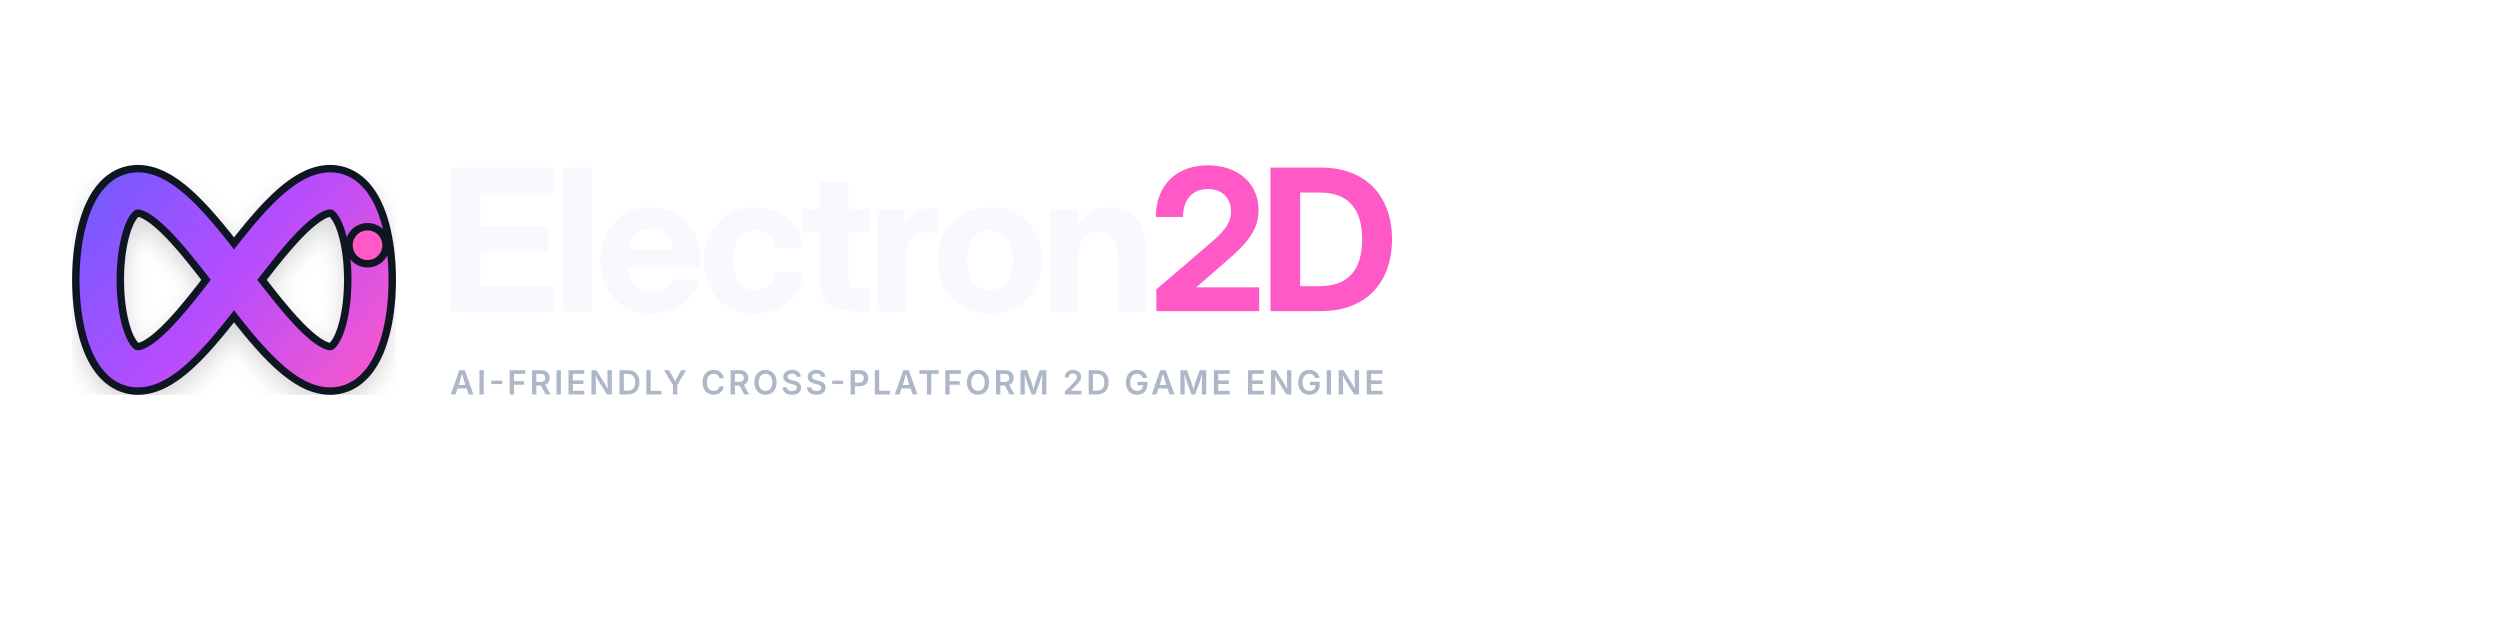
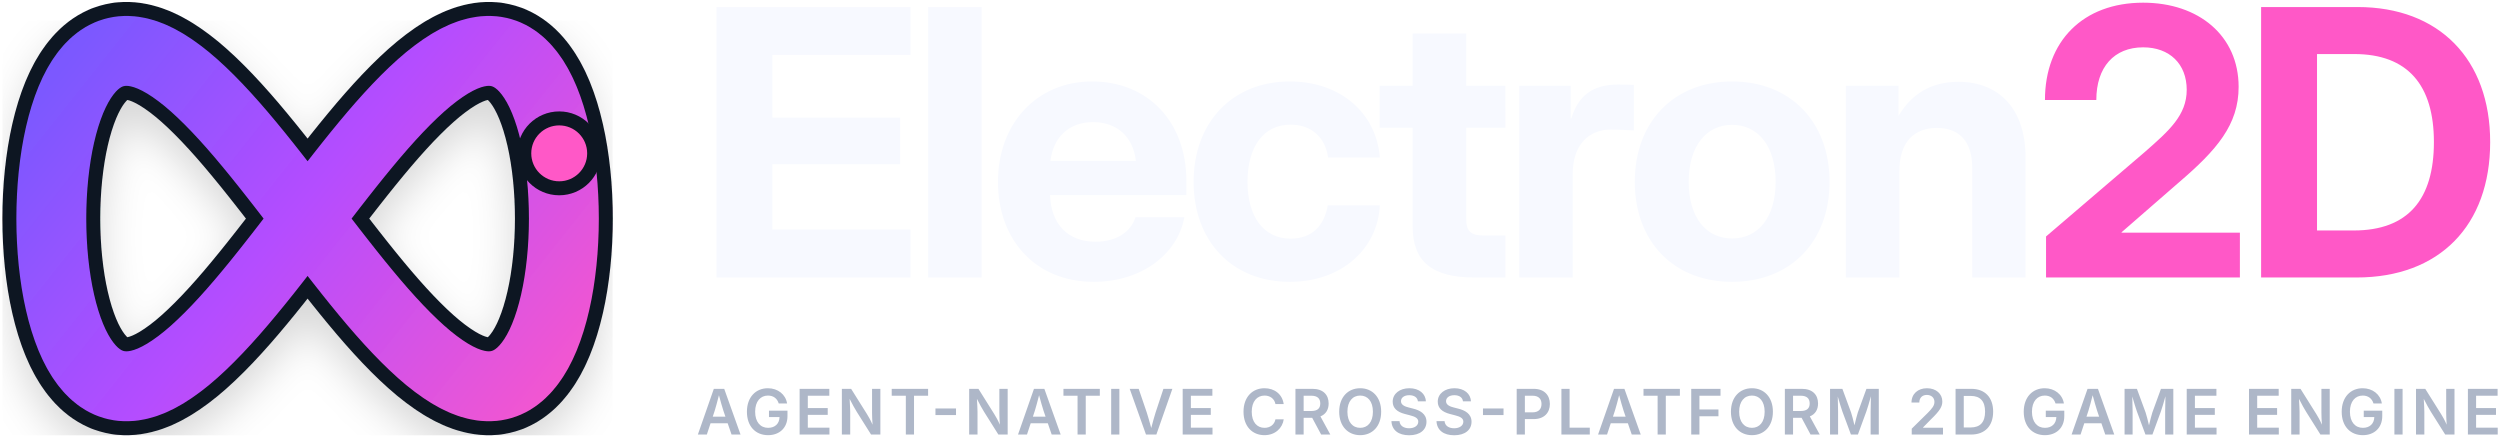
- <svg xmlns="http://www.w3.org/2000/svg" width="1800" height="460" viewBox="0 0 1800 460" version="1.1" id="svg9">
+ <svg xmlns="http://www.w3.org/2000/svg" width="955" height="167" viewBox="51 118 955 167" version="1.1" id="svg9">
  <defs id="defs6">
    <linearGradient id="brandGradient" x1="30" y1="50" x2="275" y2="245" gradientUnits="userSpaceOnUse">
      <stop offset="0%" stop-color="#6C5CFF" id="stop1" />
      <stop offset="48%" stop-color="#B44DFF" id="stop2" />
      <stop offset="100%" stop-color="#FF58C7" id="stop3" />
    </linearGradient>
    <linearGradient id="wordGradient" x1="0" y1="0" x2="170" y2="120" gradientUnits="userSpaceOnUse">
      <stop offset="0%" stop-color="#6C5CFF" id="stop4" />
      <stop offset="55%" stop-color="#B44DFF" id="stop5" />
      <stop offset="100%" stop-color="#FF58C7" id="stop6" />
    </linearGradient>
    <filter id="softShadow" x="-0.09" y="-0.146" width="1.124" height="1.292">
      <feDropShadow dx="0" dy="8" stdDeviation="9" flood-color="#050817" flood-opacity="0.16" />
    </filter>
  </defs>
  <g transform="translate(35 68) scale(0.89)" filter="url(#softShadow)" id="g7">
    <path d="M 260.00,150.00 L 259.94,154.71 L 259.76,159.40 L 259.47,164.05 L 259.06,168.63 L 258.53,173.14 L 257.89,177.55 L 257.13,181.84 L 256.25,186.00 L 255.26,190.00 L 254.16,193.83 L 252.95,197.47 L 251.63,200.91 L 250.20,204.13 L 248.66,207.12 L 247.01,209.87 L 245.26,212.35 L 243.41,214.57 L 241.46,216.52 L 239.41,218.18 L 237.27,219.55 L 235.03,220.62 L 232.70,221.38 L 230.29,221.85 L 227.78,222.00 L 225.20,221.85 L 222.53,221.38 L 219.78,220.62 L 216.96,219.55 L 214.07,218.18 L 211.11,216.52 L 208.09,214.57 L 205.00,212.35 L 201.85,209.87 L 198.65,207.12 L 195.40,204.13 L 192.10,200.91 L 188.75,197.47 L 185.36,193.83 L 181.93,190.00 L 178.47,186.00 L 174.98,181.84 L 171.46,177.55 L 167.92,173.14 L 164.36,168.63 L 160.78,164.05 L 157.19,159.40 L 153.60,154.71 L 150.00,150.00 L 146.40,145.29 L 142.81,140.60 L 139.22,135.95 L 135.64,131.37 L 132.08,126.86 L 128.54,122.45 L 125.02,118.16 L 121.53,114.00 L 118.07,110.00 L 114.64,106.17 L 111.25,102.53 L 107.90,99.09 L 104.60,95.87 L 101.35,92.88 L 98.15,90.13 L 95.00,87.65 L 91.91,85.43 L 88.89,83.48 L 85.93,81.82 L 83.04,80.45 L 80.22,79.38 L 77.47,78.62 L 74.80,78.15 L 72.22,78.00 L 69.71,78.15 L 67.30,78.62 L 64.97,79.38 L 62.73,80.45 L 60.59,81.82 L 58.54,83.48 L 56.59,85.43 L 54.74,87.65 L 52.99,90.13 L 51.34,92.88 L 49.80,95.87 L 48.37,99.09 L 47.05,102.53 L 45.84,106.17 L 44.74,110.00 L 43.75,114.00 L 42.87,118.16 L 42.11,122.45 L 41.47,126.86 L 40.94,131.37 L 40.53,135.95 L 40.24,140.60 L 40.06,145.29 L 40.00,150.00 L 40.06,154.71 L 40.24,159.40 L 40.53,164.05 L 40.94,168.63 L 41.47,173.14 L 42.11,177.55 L 42.87,181.84 L 43.75,186.00 L 44.74,190.00 L 45.84,193.83 L 47.05,197.47 L 48.37,200.91 L 49.80,204.13 L 51.34,207.12 L 52.99,209.87 L 54.74,212.35 L 56.59,214.57 L 58.54,216.52 L 60.59,218.18 L 62.73,219.55 L 64.97,220.62 L 67.30,221.38 L 69.71,221.85 L 72.22,222.00 L 74.80,221.85 L 77.47,221.38 L 80.22,220.62 L 83.04,219.55 L 85.93,218.18 L 88.89,216.52 L 91.91,214.57 L 95.00,212.35 L 98.15,209.87 L 101.35,207.12 L 104.60,204.13 L 107.90,200.91 L 111.25,197.47 L 114.64,193.83 L 118.07,190.00 L 121.53,186.00 L 125.02,181.84 L 128.54,177.55 L 132.08,173.14 L 135.64,168.63 L 139.22,164.05 L 142.81,159.40 L 146.40,154.71 L 150.00,150.00 L 153.60,145.29 L 157.19,140.60 L 160.78,135.95 L 164.36,131.37 L 167.92,126.86 L 171.46,122.45 L 174.98,118.16 L 178.47,114.00 L 181.93,110.00 L 185.36,106.17 L 188.75,102.53 L 192.10,99.09 L 195.40,95.87 L 198.65,92.88 L 201.85,90.13 L 205.00,87.65 L 208.09,85.43 L 211.11,83.48 L 214.07,81.82 L 216.96,80.45 L 219.78,79.38 L 222.53,78.62 L 225.20,78.15 L 227.78,78.00 L 230.29,78.15 L 232.70,78.62 L 235.03,79.38 L 237.27,80.45 L 239.41,81.82 L 241.46,83.48 L 243.41,85.43 L 245.26,87.65 L 247.01,90.13 L 248.66,92.88 L 250.20,95.87 L 251.63,99.09 L 252.95,102.53 L 254.16,106.17 L 255.26,110.00 L 256.25,114.00 L 257.13,118.16 L 257.89,122.45 L 258.53,126.86 L 259.06,131.37 L 259.47,135.95 L 259.76,140.60 L 259.94,145.29 L 260.00,150.00" fill="none" stroke="#0E1422" stroke-width="42" stroke-linecap="round" stroke-linejoin="round" id="path6" />
    <path d="M 260.00,150.00 L 259.94,154.71 L 259.76,159.40 L 259.47,164.05 L 259.06,168.63 L 258.53,173.14 L 257.89,177.55 L 257.13,181.84 L 256.25,186.00 L 255.26,190.00 L 254.16,193.83 L 252.95,197.47 L 251.63,200.91 L 250.20,204.13 L 248.66,207.12 L 247.01,209.87 L 245.26,212.35 L 243.41,214.57 L 241.46,216.52 L 239.41,218.18 L 237.27,219.55 L 235.03,220.62 L 232.70,221.38 L 230.29,221.85 L 227.78,222.00 L 225.20,221.85 L 222.53,221.38 L 219.78,220.62 L 216.96,219.55 L 214.07,218.18 L 211.11,216.52 L 208.09,214.57 L 205.00,212.35 L 201.85,209.87 L 198.65,207.12 L 195.40,204.13 L 192.10,200.91 L 188.75,197.47 L 185.36,193.83 L 181.93,190.00 L 178.47,186.00 L 174.98,181.84 L 171.46,177.55 L 167.92,173.14 L 164.36,168.63 L 160.78,164.05 L 157.19,159.40 L 153.60,154.71 L 150.00,150.00 L 146.40,145.29 L 142.81,140.60 L 139.22,135.95 L 135.64,131.37 L 132.08,126.86 L 128.54,122.45 L 125.02,118.16 L 121.53,114.00 L 118.07,110.00 L 114.64,106.17 L 111.25,102.53 L 107.90,99.09 L 104.60,95.87 L 101.35,92.88 L 98.15,90.13 L 95.00,87.65 L 91.91,85.43 L 88.89,83.48 L 85.93,81.82 L 83.04,80.45 L 80.22,79.38 L 77.47,78.62 L 74.80,78.15 L 72.22,78.00 L 69.71,78.15 L 67.30,78.62 L 64.97,79.38 L 62.73,80.45 L 60.59,81.82 L 58.54,83.48 L 56.59,85.43 L 54.74,87.65 L 52.99,90.13 L 51.34,92.88 L 49.80,95.87 L 48.37,99.09 L 47.05,102.53 L 45.84,106.17 L 44.74,110.00 L 43.75,114.00 L 42.87,118.16 L 42.11,122.45 L 41.47,126.86 L 40.94,131.37 L 40.53,135.95 L 40.24,140.60 L 40.06,145.29 L 40.00,150.00 L 40.06,154.71 L 40.24,159.40 L 40.53,164.05 L 40.94,168.63 L 41.47,173.14 L 42.11,177.55 L 42.87,181.84 L 43.75,186.00 L 44.74,190.00 L 45.84,193.83 L 47.05,197.47 L 48.37,200.91 L 49.80,204.13 L 51.34,207.12 L 52.99,209.87 L 54.74,212.35 L 56.59,214.57 L 58.54,216.52 L 60.59,218.18 L 62.73,219.55 L 64.97,220.62 L 67.30,221.38 L 69.71,221.85 L 72.22,222.00 L 74.80,221.85 L 77.47,221.38 L 80.22,220.62 L 83.04,219.55 L 85.93,218.18 L 88.89,216.52 L 91.91,214.57 L 95.00,212.35 L 98.15,209.87 L 101.35,207.12 L 104.60,204.13 L 107.90,200.91 L 111.25,197.47 L 114.64,193.83 L 118.07,190.00 L 121.53,186.00 L 125.02,181.84 L 128.54,177.55 L 132.08,173.14 L 135.64,168.63 L 139.22,164.05 L 142.81,159.40 L 146.40,154.71 L 150.00,150.00 L 153.60,145.29 L 157.19,140.60 L 160.78,135.95 L 164.36,131.37 L 167.92,126.86 L 171.46,122.45 L 174.98,118.16 L 178.47,114.00 L 181.93,110.00 L 185.36,106.17 L 188.75,102.53 L 192.10,99.09 L 195.40,95.87 L 198.65,92.88 L 201.85,90.13 L 205.00,87.65 L 208.09,85.43 L 211.11,83.48 L 214.07,81.82 L 216.96,80.45 L 219.78,79.38 L 222.53,78.62 L 225.20,78.15 L 227.78,78.00 L 230.29,78.15 L 232.70,78.62 L 235.03,79.38 L 237.27,80.45 L 239.41,81.82 L 241.46,83.48 L 243.41,85.43 L 245.26,87.65 L 247.01,90.13 L 248.66,92.88 L 250.20,95.87 L 251.63,99.09 L 252.95,102.53 L 254.16,106.17 L 255.26,110.00 L 256.25,114.00 L 257.13,118.16 L 257.89,122.45 L 258.53,126.86 L 259.06,131.37 L 259.47,135.95 L 259.76,140.60 L 259.94,145.29 L 260.00,150.00" fill="none" stroke="url(#brandGradient)" stroke-width="30" stroke-linecap="round" stroke-linejoin="round" id="path7" />
    <circle cx="258" cy="122" r="15" fill="#FF58C7" stroke="#0E1422" stroke-width="6" id="circle7" />
  </g>
  <g transform="translate(317 0)" id="g9">
    <g id="text8" style="font-weight:700;font-size:142px;font-family:'Inter Display', Inter, Arial, sans-serif;letter-spacing:-5" aria-label="Electron2D">
      <path style="fill:#f7f9ff" d="M 7.696,224 H 81.816 V 205.695 H 29.052 v -24.961 h 48.812 v -17.819 h -48.812 v -23.921 H 81.816 V 120.689 H 7.696 Z M 108.988,120.689 H 88.534 V 224 h 20.454 z m 42.842,104.975 c 17.75,0 31.895,-10.123 34.599,-24.684 h -18.651 c -1.872,5.686 -7.35,9.36 -15.323,9.36 -10.747,0 -16.987,-7.003 -17.334,-17.819 h 52.071 v -5.478 c 0,-22.326 -14.491,-37.927 -36.055,-37.927 -21.009,0 -35.916,16.017 -35.916,38.343 0,22.257 14.422,38.204 36.609,38.204 z m -16.571,-46.178 c 1.109,-9.152 7.142,-14.838 16.294,-14.838 9.222,0 15.323,5.686 16.363,14.838 z m 91.446,46.178 c 19.483,0 33.489,-12.272 34.391,-29.19 h -19.899 c -1.317,7.696 -5.963,12.688 -14.214,12.688 -10.262,0 -16.433,-8.39 -16.433,-21.702 0,-13.382 6.102,-21.841 16.433,-21.841 8.182,0 13.312,5.062 14.353,12.55 h 19.761 c -1.317,-17.057 -15.115,-29.052 -34.391,-29.052 -21.979,0 -36.748,15.67 -36.748,38.343 0,22.673 14.699,38.204 36.748,38.204 z m 82.363,-74.883 H 294.092 V 130.812 h -20.454 v 19.969 h -12.619 v 16.017 h 12.619 v 37.788 c 0,13.312 7.419,19.414 23.505,19.414 h 11.926 v -16.017 h -7.835 c -5.547,0 -7.142,-1.595 -7.142,-6.587 v -34.599 h 14.977 z M 314.33,224 h 20.454 v -39.66 c 0,-11.024 6.171,-16.849 14.561,-16.849 3.467,0 7.28,0.277 8.806,0.347 v -17.403 c -1.664,-0.069 -3.675,-0.139 -6.032,-0.139 -9.638,0 -15.185,4.16 -17.889,12.966 h -0.208 v -12.48 h -19.691 z m 81.323,1.664 c 22.257,0 37.233,-15.254 37.233,-38.204 0,-22.95 -14.977,-38.343 -37.233,-38.343 -22.188,0 -37.164,15.393 -37.164,38.343 0,22.95 14.977,38.204 37.164,38.204 z m 0,-16.571 c -9.915,0 -16.571,-8.043 -16.571,-21.633 0,-13.659 6.726,-21.771 16.571,-21.771 9.915,0 16.641,8.112 16.641,21.771 0,13.59 -6.656,21.633 -16.641,21.633 z m 63.92,-25.793 c 0,-11.371 5.894,-16.433 14.353,-16.433 8.528,0 13.451,5.2 13.451,15.046 V 224 h 20.385 v -45.831 c 0,-18.513 -10.054,-28.913 -25.654,-28.913 -10.539,0 -17.958,4.715 -22.881,13.035 V 150.781 H 439.119 V 224 h 20.454 z" id="path9" />
      <path style="fill:url(#wordGradient)" d="m 515.589,224 h 74.051 v -17.126 h -45.207 v -0.139 l 21.91,-19.067 c 14.422,-12.342 22.812,-21.979 22.812,-36.471 0,-19.553 -15.254,-32.172 -36.471,-32.172 -22.95,0 -37.511,14.699 -37.511,37.164 h 19.622 c 0,-12.55 6.795,-20.107 17.889,-20.107 10.123,0 16.641,6.379 16.641,16.225 0,9.707 -6.726,15.601 -15.878,23.644 l -37.857,32.38 z m 118.626,0 c 31.687,0 51.031,-19.899 51.031,-51.725 0,-31.687 -19.553,-51.586 -50.615,-51.586 H 597.744 V 224 Z m -15.115,-17.958 v -67.395 h 14.214 c 20.523,0 30.438,11.926 30.438,33.628 0,21.771 -9.776,33.767 -30.646,33.767 z" id="path10" />
    </g>
-     <path d="m 7.586,284 h 3.422 l 1.43,-4.324 h 6.527 L 20.453,284 h 3.434 l -6.234,-17.461 h -3.973 z m 5.684,-6.844 0.738,-2.227 c 0.48,-1.559 1.008,-3.516 1.629,-5.953 0.645,2.414 1.195,4.348 1.711,5.953 l 0.762,2.227 z M 31.328,266.539 H 28.199 V 284 h 3.129 z m 13.242,7.488 h -7.852 v 2.52 h 7.852 z M 49.971,284 h 3.129 v -6.984 h 7.266 v -2.602 h -7.266 v -5.238 h 8.051 v -2.637 H 49.971 Z m 16.089,0 h 3.129 v -6.41 h 3.258 L 75.881,284 h 3.504 l -3.785,-6.938 c 2.062,-0.82 3.141,-2.566 3.141,-4.934 0,-3.328 -2.133,-5.59 -6.152,-5.59 h -6.527 z m 3.129,-9 v -5.836 h 2.918 c 2.379,0 3.434,1.102 3.434,2.965 0,1.852 -1.055,2.871 -3.41,2.871 z m 17.636,-8.461 H 83.697 V 284 h 3.129 z M 92.321,284 h 11.391 v -2.637 h -8.262 v -4.875 h 7.605 v -2.602 h -7.605 v -4.711 h 8.215 v -2.637 H 92.321 Z m 16.511,0 h 3.188 v -8.672 c 0,-0.973 -0.105,-2.812 -0.223,-4.969 1.172,2.273 1.828,3.516 2.742,4.98 L 119.989,284 h 3.551 v -17.461 h -3.176 v 9.164 c 0,1.066 0.07,2.836 0.188,4.523 -0.762,-1.746 -1.523,-3.07 -2.145,-4.066 l -6.035,-9.621 h -3.539 z m 26.109,0 c 5.32,0 8.449,-3.293 8.449,-8.754 0,-5.426 -3.129,-8.707 -8.332,-8.707 h -6.023 V 284 Z m -2.777,-2.707 v -12.047 h 2.707 c 3.574,0 5.438,2.004 5.438,6 0,4.031 -1.863,6.047 -5.52,6.047 z M 148.347,284 h 10.84 v -2.637 h -7.711 v -14.824 h -3.129 z m 19.171,0 h 3.129 v -6.762 l 6.375,-10.699 h -3.633 l -3.059,5.508 c -0.457,0.832 -0.844,1.582 -1.23,2.578 -0.387,-0.973 -0.773,-1.723 -1.254,-2.578 l -3.117,-5.508 h -3.656 l 6.445,10.699 z m 29.296,0.234 c 4.125,0 6.891,-2.707 7.371,-6.047 h -3.164 c -0.398,2.062 -2.086,3.246 -4.172,3.246 -2.836,0 -4.887,-2.145 -4.887,-6.152 0,-3.961 2.039,-6.176 4.898,-6.176 2.086,0 3.773,1.184 4.16,3.246 h 3.152 c -0.551,-3.82 -3.527,-6.047 -7.359,-6.047 -4.559,0 -7.992,3.328 -7.992,8.977 0,5.625 3.398,8.953 7.992,8.953 z M 209.037,284 h 3.129 v -6.41 h 3.258 L 218.857,284 h 3.504 l -3.785,-6.938 c 2.062,-0.82 3.141,-2.566 3.141,-4.934 0,-3.328 -2.133,-5.59 -6.152,-5.59 h -6.527 z m 3.129,-9 v -5.836 h 2.918 c 2.379,0 3.434,1.102 3.434,2.965 0,1.852 -1.055,2.871 -3.41,2.871 z m 21.984,9.234 c 4.57,0 8.004,-3.316 8.004,-8.953 0,-5.648 -3.434,-8.977 -8.004,-8.977 -4.582,0 -8.027,3.328 -8.027,8.977 0,5.625 3.445,8.953 8.027,8.953 z m 0,-2.801 c -2.859,0 -4.887,-2.18 -4.887,-6.152 0,-3.996 2.027,-6.176 4.887,-6.176 2.836,0 4.852,2.168 4.852,6.176 0,3.984 -2.016,6.152 -4.852,6.152 z m 19.078,2.836 c 4.172,0 6.609,-2.098 6.609,-5.168 0,-3.047 -2.543,-4.395 -5.133,-5.016 l -1.629,-0.422 c -1.418,-0.352 -2.977,-0.938 -2.977,-2.402 0,-1.324 1.195,-2.297 3.164,-2.297 1.887,0 3.152,0.867 3.305,2.355 h 3.035 c -0.082,-2.918 -2.566,-5.016 -6.293,-5.016 -3.656,0 -6.375,2.062 -6.375,5.145 0,2.461 1.723,3.938 4.641,4.688 l 1.98,0.516 c 1.887,0.492 3.152,1.066 3.152,2.426 0,1.5 -1.441,2.52 -3.504,2.52 -1.969,0 -3.527,-0.891 -3.668,-2.73 h -3.082 c 0.141,3.445 2.707,5.402 6.773,5.402 z m 17.589,0 c 4.172,0 6.609,-2.098 6.609,-5.168 0,-3.047 -2.543,-4.395 -5.133,-5.016 l -1.629,-0.422 c -1.418,-0.352 -2.977,-0.938 -2.977,-2.402 0,-1.324 1.195,-2.297 3.164,-2.297 1.887,0 3.152,0.867 3.305,2.355 h 3.035 c -0.082,-2.918 -2.566,-5.016 -6.293,-5.016 -3.656,0 -6.375,2.062 -6.375,5.145 0,2.461 1.723,3.938 4.641,4.688 l 1.98,0.516 c 1.887,0.492 3.152,1.066 3.152,2.426 0,1.5 -1.441,2.52 -3.504,2.52 -1.969,0 -3.527,-0.891 -3.668,-2.73 h -3.082 c 0.141,3.445 2.707,5.402 6.773,5.402 z m 19.207,-10.242 h -7.852 v 2.52 h 7.852 z M 295.425,284 h 3.129 v -5.906 h 3.352 c 4.031,0 6.199,-2.426 6.199,-5.777 0,-3.328 -2.133,-5.777 -6.152,-5.777 h -6.527 z m 3.129,-8.484 v -6.352 h 2.918 c 2.391,0 3.434,1.289 3.434,3.152 0,1.863 -1.043,3.199 -3.41,3.199 z M 312.886,284 h 10.84 v -2.637 h -7.711 v -14.824 h -3.129 z m 14.378,0 h 3.422 l 1.43,-4.324 h 6.527 L 340.131,284 h 3.434 l -6.234,-17.461 h -3.973 z m 5.684,-6.844 0.738,-2.227 c 0.48,-1.559 1.008,-3.516 1.629,-5.953 0.645,2.414 1.195,4.348 1.711,5.953 l 0.762,2.227 z m 12.046,-7.98 h 5.391 V 284 h 3.129 v -14.824 h 5.379 v -2.637 H 344.994 Z M 363.603,284 h 3.129 v -6.984 h 7.266 v -2.602 h -7.266 v -5.238 h 8.051 v -2.637 h -11.18 z m 23.566,0.234 c 4.57,0 8.004,-3.316 8.004,-8.953 0,-5.648 -3.434,-8.977 -8.004,-8.977 -4.582,0 -8.027,3.328 -8.027,8.977 0,5.625 3.445,8.953 8.027,8.953 z m 0,-2.801 c -2.859,0 -4.887,-2.18 -4.887,-6.152 0,-3.996 2.027,-6.176 4.887,-6.176 2.836,0 4.852,2.168 4.852,6.176 0,3.984 -2.016,6.152 -4.852,6.152 z M 400.118,284 h 3.129 v -6.41 h 3.258 L 409.938,284 h 3.504 l -3.785,-6.938 c 2.062,-0.82 3.141,-2.566 3.141,-4.934 0,-3.328 -2.133,-5.59 -6.152,-5.59 h -6.527 z m 3.129,-9 v -5.836 h 2.918 c 2.379,0 3.434,1.102 3.434,2.965 0,1.852 -1.055,2.871 -3.41,2.871 z m 14.507,9 h 3.07 v -8.812 c 0,-1.324 -0.07,-3.738 -0.117,-5.719 0.645,2.25 1.348,4.582 1.758,5.719 L 425.734,284 h 2.66 l 3.223,-8.812 c 0.41,-1.172 1.148,-3.574 1.746,-5.812 -0.035,2.074 -0.105,4.512 -0.105,5.812 V 284 h 3.117 v -17.461 h -4.723 l -3.281,9.012 c -0.34,1.043 -0.879,3.199 -1.289,4.922 -0.398,-1.746 -0.949,-3.891 -1.301,-4.922 l -3.316,-9.012 h -4.711 z m 31.956,0 h 11.941 v -2.613 h -7.605 v -0.129 l 3.035,-3.094 c 3.41,-3.293 4.312,-4.863 4.312,-6.797 0,-2.918 -2.367,-5.062 -5.871,-5.062 -3.457,0 -5.906,2.156 -5.906,5.461 h 2.988 c 0,-1.793 1.125,-2.906 2.883,-2.906 1.652,0 2.895,1.02 2.895,2.66 0,1.477 -0.914,2.531 -2.613,4.266 l -6.059,5.965 z m 23.027,0 c 5.32,0 8.449,-3.293 8.449,-8.754 0,-5.426 -3.129,-8.707 -8.332,-8.707 h -6.023 V 284 Z m -2.777,-2.707 v -12.047 h 2.707 c 3.574,0 5.438,2.004 5.438,6 0,4.031 -1.863,6.047 -5.52,6.047 z m 31.745,2.941 c 4.312,0 7.406,-2.777 7.406,-7.266 v -2.098 h -7.066 v 2.461 h 4.031 c -0.059,2.508 -1.734,4.102 -4.359,4.102 -2.941,0 -4.957,-2.215 -4.957,-6.164 0,-3.961 2.062,-6.164 4.887,-6.164 2.121,0 3.551,1.148 4.113,3.012 h 3.199 c -0.539,-3.434 -3.504,-5.812 -7.348,-5.812 -4.57,0 -7.992,3.363 -7.992,8.988 0,5.52 3.27,8.941 8.086,8.941 z M 512.275,284 h 3.422 l 1.43,-4.324 h 6.527 L 525.142,284 h 3.434 l -6.234,-17.461 h -3.973 z m 5.684,-6.844 0.738,-2.227 c 0.48,-1.559 1.008,-3.516 1.629,-5.953 0.645,2.414 1.195,4.348 1.711,5.953 l 0.762,2.227 z M 532.887,284 h 3.07 v -8.812 c 0,-1.324 -0.07,-3.738 -0.117,-5.719 0.645,2.25 1.348,4.582 1.758,5.719 L 540.868,284 h 2.66 l 3.223,-8.812 c 0.41,-1.172 1.148,-3.574 1.746,-5.812 -0.035,2.074 -0.105,4.512 -0.105,5.812 V 284 h 3.117 v -17.461 h -4.723 l -3.281,9.012 c -0.34,1.043 -0.879,3.199 -1.289,4.922 -0.398,-1.746 -0.949,-3.891 -1.301,-4.922 l -3.316,-9.012 h -4.711 z m 24.117,0 h 11.391 v -2.637 H 560.133 v -4.875 h 7.605 v -2.602 H 560.133 v -4.711 h 8.215 v -2.637 h -11.344 z m 24.538,0 h 11.391 v -2.637 h -8.262 v -4.875 h 7.605 v -2.602 h -7.605 v -4.711 h 8.215 v -2.637 h -11.344 z m 16.511,0 h 3.188 v -8.672 c 0,-0.973 -0.105,-2.812 -0.223,-4.969 1.172,2.273 1.828,3.516 2.742,4.98 L 609.21,284 h 3.551 v -17.461 h -3.176 v 9.164 c 0,1.066 0.07,2.836 0.188,4.523 -0.762,-1.746 -1.523,-3.07 -2.145,-4.066 l -6.035,-9.621 h -3.539 z m 27.738,0.234 c 4.312,0 7.406,-2.777 7.406,-7.266 v -2.098 h -7.066 v 2.461 h 4.031 c -0.059,2.508 -1.734,4.102 -4.359,4.102 -2.941,0 -4.957,-2.215 -4.957,-6.164 0,-3.961 2.062,-6.164 4.887,-6.164 2.121,0 3.551,1.148 4.113,3.012 h 3.199 c -0.539,-3.434 -3.504,-5.812 -7.348,-5.812 -4.57,0 -7.992,3.363 -7.992,8.988 0,5.52 3.27,8.941 8.086,8.941 z m 15.55,-17.695 h -3.129 V 284 h 3.129 z M 646.837,284 h 3.188 v -8.672 c 0,-0.973 -0.105,-2.812 -0.223,-4.969 1.172,2.273 1.828,3.516 2.742,4.98 L 657.993,284 h 3.551 v -17.461 h -3.176 v 9.164 c 0,1.066 0.07,2.836 0.188,4.523 -0.762,-1.746 -1.523,-3.07 -2.145,-4.066 l -6.035,-9.621 h -3.539 z m 20.203,0 h 11.391 v -2.637 h -8.262 v -4.875 h 7.605 v -2.602 h -7.605 v -4.711 h 8.215 v -2.637 h -11.344 z" id="text9" style="font-weight:600;font-size:24px;font-family:Inter, Arial, sans-serif;letter-spacing:1.98;fill:#aeb7c8" aria-label="AI-FRIENDLY CROSS-PLATFORM 2D GAME ENGINE" />
+     <path d="m 0.586,284 h 3.422 L 5.438,279.676 h 6.527 L 13.453,284 h 3.434 L 10.652,266.539 H 6.68 Z m 5.684,-6.844 0.738,-2.227 c 0.48,-1.559 1.008,-3.516 1.629,-5.953 0.645,2.414 1.195,4.348 1.711,5.953 l 0.762,2.227 z m 21.14,7.078 c 4.312,0 7.406,-2.777 7.406,-7.266 v -2.098 h -7.066 v 2.461 h 4.031 c -0.059,2.508 -1.734,4.102 -4.359,4.102 -2.941,0 -4.957,-2.215 -4.957,-6.164 0,-3.961 2.062,-6.164 4.887,-6.164 2.121,0 3.551,1.148 4.113,3.012 h 3.199 c -0.539,-3.434 -3.504,-5.812 -7.348,-5.812 -4.57,0 -7.992,3.363 -7.992,8.988 0,5.52 3.27,8.941 8.086,8.941 z M 39.456,284 h 11.391 v -2.637 h -8.262 v -4.875 h 7.605 v -2.602 h -7.605 v -4.711 h 8.215 v -2.637 h -11.344 z m 16.136,0 h 3.188 v -8.672 c 0,-0.973 -0.105,-2.812 -0.223,-4.969 1.172,2.273 1.828,3.516 2.742,4.98 L 66.749,284 h 3.551 v -17.461 h -3.176 v 9.164 c 0,1.066 0.07,2.836 0.188,4.523 -0.762,-1.746 -1.523,-3.07 -2.145,-4.066 l -6.035,-9.621 h -3.539 z m 19.043,-14.824 h 5.391 V 284 h 3.129 v -14.824 h 5.379 v -2.637 H 74.635 Z m 24.562,4.852 h -7.852 v 2.52 h 7.852 z M 104.224,284 h 3.188 v -8.672 c 0,-0.973 -0.105,-2.812 -0.223,-4.969 1.172,2.273 1.828,3.516 2.742,4.98 L 115.38,284 h 3.551 V 266.539 H 115.755 v 9.164 c 0,1.066 0.07,2.836 0.188,4.523 -0.762,-1.746 -1.523,-3.07 -2.145,-4.066 l -6.035,-9.621 h -3.539 z m 18.656,0 h 3.422 l 1.43,-4.324 h 6.527 L 135.747,284 h 3.434 l -6.234,-17.461 h -3.973 z m 5.684,-6.844 0.738,-2.227 c 0.48,-1.559 1.008,-3.516 1.629,-5.953 0.645,2.414 1.195,4.348 1.711,5.953 l 0.762,2.227 z m 11.671,-7.98 h 5.391 V 284 h 3.129 v -14.824 h 5.379 v -2.637 h -13.898 z m 21.363,-2.637 h -3.129 V 284 h 3.129 z M 171.769,284 h 3.961 l 6.117,-17.461 H 178.425 l -3,9.07 c -0.492,1.559 -1.02,3.469 -1.652,5.895 -0.645,-2.402 -1.207,-4.348 -1.699,-5.895 l -3.094,-9.07 h -3.434 z m 14.015,0 h 11.391 v -2.637 h -8.262 v -4.875 h 7.605 v -2.602 h -7.605 v -4.711 h 8.215 v -2.637 h -11.344 z m 31.23,0.234 c 4.125,0 6.891,-2.707 7.371,-6.047 h -3.164 c -0.398,2.062 -2.086,3.246 -4.172,3.246 -2.836,0 -4.887,-2.145 -4.887,-6.152 0,-3.961 2.039,-6.176 4.898,-6.176 2.086,0 3.773,1.184 4.16,3.246 h 3.152 c -0.551,-3.82 -3.527,-6.047 -7.359,-6.047 -4.559,0 -7.992,3.328 -7.992,8.977 0,5.625 3.398,8.953 7.992,8.953 z M 228.861,284 h 3.129 v -6.41 h 3.258 L 238.681,284 h 3.504 l -3.785,-6.938 c 2.062,-0.82 3.141,-2.566 3.141,-4.934 0,-3.328 -2.133,-5.59 -6.152,-5.59 h -6.527 z m 3.129,-9 v -5.836 h 2.918 c 2.379,0 3.434,1.102 3.434,2.965 0,1.852 -1.055,2.871 -3.41,2.871 z m 21.609,9.234 c 4.57,0 8.004,-3.316 8.004,-8.953 0,-5.648 -3.434,-8.977 -8.004,-8.977 -4.582,0 -8.027,3.328 -8.027,8.977 0,5.625 3.445,8.953 8.027,8.953 z m 0,-2.801 c -2.859,0 -4.887,-2.18 -4.887,-6.152 0,-3.996 2.027,-6.176 4.887,-6.176 2.836,0 4.852,2.168 4.852,6.176 0,3.984 -2.016,6.152 -4.852,6.152 z m 18.703,2.836 c 4.172,0 6.609,-2.098 6.609,-5.168 0,-3.047 -2.543,-4.395 -5.133,-5.016 l -1.629,-0.422 c -1.418,-0.352 -2.977,-0.938 -2.977,-2.402 0,-1.324 1.195,-2.297 3.164,-2.297 1.887,0 3.152,0.867 3.305,2.355 h 3.035 c -0.082,-2.918 -2.566,-5.016 -6.293,-5.016 -3.656,0 -6.375,2.062 -6.375,5.145 0,2.461 1.723,3.938 4.641,4.688 l 1.98,0.516 c 1.887,0.492 3.152,1.066 3.152,2.426 0,1.5 -1.441,2.52 -3.504,2.52 -1.969,0 -3.527,-0.891 -3.668,-2.73 h -3.082 c 0.141,3.445 2.707,5.402 6.773,5.402 z m 17.214,0 c 4.172,0 6.609,-2.098 6.609,-5.168 0,-3.047 -2.543,-4.395 -5.133,-5.016 l -1.629,-0.422 c -1.418,-0.352 -2.977,-0.938 -2.977,-2.402 0,-1.324 1.195,-2.297 3.164,-2.297 1.887,0 3.152,0.867 3.305,2.355 h 3.035 c -0.082,-2.918 -2.566,-5.016 -6.293,-5.016 -3.656,0 -6.375,2.062 -6.375,5.145 0,2.461 1.723,3.938 4.641,4.688 l 1.98,0.516 c 1.887,0.492 3.152,1.066 3.152,2.426 0,1.5 -1.441,2.52 -3.504,2.52 -1.969,0 -3.527,-0.891 -3.668,-2.73 h -3.082 c 0.141,3.445 2.707,5.402 6.773,5.402 z m 18.832,-10.242 h -7.852 v 2.52 h 7.852 z M 313.374,284 h 3.129 v -5.906 h 3.352 c 4.031,0 6.199,-2.426 6.199,-5.777 0,-3.328 -2.133,-5.777 -6.152,-5.777 h -6.527 z m 3.129,-8.484 v -6.352 h 2.918 c 2.391,0 3.434,1.289 3.434,3.152 0,1.863 -1.043,3.199 -3.41,3.199 z M 330.459,284 h 10.84 v -2.637 h -7.711 v -14.824 h -3.129 z m 14.003,0 h 3.422 l 1.43,-4.324 h 6.527 L 357.33,284 h 3.434 l -6.234,-17.461 h -3.973 z m 5.684,-6.844 0.738,-2.227 c 0.48,-1.559 1.008,-3.516 1.629,-5.953 0.645,2.414 1.195,4.348 1.711,5.953 l 0.762,2.227 z m 11.671,-7.98 h 5.391 V 284 h 3.129 v -14.824 h 5.379 v -2.637 H 361.818 Z M 380.052,284 h 3.129 v -6.984 h 7.266 v -2.602 h -7.266 v -5.238 h 8.051 v -2.637 h -11.18 z m 23.191,0.234 c 4.57,0 8.004,-3.316 8.004,-8.953 0,-5.648 -3.434,-8.977 -8.004,-8.977 -4.582,0 -8.027,3.328 -8.027,8.977 0,5.625 3.445,8.953 8.027,8.953 z m 0,-2.801 c -2.859,0 -4.887,-2.18 -4.887,-6.152 0,-3.996 2.027,-6.176 4.887,-6.176 2.836,0 4.852,2.168 4.852,6.176 0,3.984 -2.016,6.152 -4.852,6.152 z M 415.816,284 h 3.129 v -6.41 h 3.258 L 425.637,284 h 3.504 l -3.785,-6.938 c 2.062,-0.82 3.141,-2.566 3.141,-4.934 0,-3.328 -2.133,-5.59 -6.152,-5.59 h -6.527 z m 3.129,-9 v -5.836 h 2.918 c 2.379,0 3.434,1.102 3.434,2.965 0,1.852 -1.055,2.871 -3.41,2.871 z m 14.132,9 h 3.07 v -8.812 c 0,-1.324 -0.07,-3.738 -0.117,-5.719 0.645,2.25 1.348,4.582 1.758,5.719 L 441.058,284 h 2.66 l 3.223,-8.812 c 0.41,-1.172 1.148,-3.574 1.746,-5.812 -0.035,2.074 -0.105,4.512 -0.105,5.812 V 284 h 3.117 v -17.461 h -4.723 l -3.281,9.012 c -0.34,1.043 -0.879,3.199 -1.289,4.922 -0.398,-1.746 -0.949,-3.891 -1.301,-4.922 l -3.316,-9.012 h -4.711 z m 31.206,0 h 11.941 v -2.613 h -7.605 v -0.129 l 3.035,-3.094 c 3.41,-3.293 4.312,-4.863 4.312,-6.797 0,-2.918 -2.367,-5.062 -5.871,-5.062 -3.457,0 -5.906,2.156 -5.906,5.461 h 2.988 c 0,-1.793 1.125,-2.906 2.883,-2.906 1.652,0 2.895,1.02 2.895,2.66 0,1.477 -0.914,2.531 -2.613,4.266 l -6.059,5.965 z m 22.652,0 c 5.32,0 8.449,-3.293 8.449,-8.754 0,-5.426 -3.129,-8.707 -8.332,-8.707 h -6.023 V 284 Z m -2.777,-2.707 v -12.047 h 2.707 c 3.574,0 5.438,2.004 5.438,6 0,4.031 -1.863,6.047 -5.52,6.047 z m 30.995,2.941 c 4.312,0 7.406,-2.777 7.406,-7.266 v -2.098 h -7.066 v 2.461 h 4.031 c -0.059,2.508 -1.734,4.102 -4.359,4.102 -2.941,0 -4.957,-2.215 -4.957,-6.164 0,-3.961 2.062,-6.164 4.887,-6.164 2.121,0 3.551,1.148 4.113,3.012 h 3.199 c -0.539,-3.434 -3.504,-5.812 -7.348,-5.812 -4.57,0 -7.992,3.363 -7.992,8.988 0,5.52 3.27,8.941 8.086,8.941 z M 525.348,284 h 3.422 l 1.43,-4.324 h 6.527 L 538.215,284 h 3.434 l -6.234,-17.461 h -3.973 z m 5.684,-6.844 0.738,-2.227 c 0.48,-1.559 1.008,-3.516 1.629,-5.953 0.645,2.414 1.195,4.348 1.711,5.953 l 0.762,2.227 z M 545.586,284 h 3.07 v -8.812 c 0,-1.324 -0.07,-3.738 -0.117,-5.719 0.645,2.25 1.348,4.582 1.758,5.719 L 553.567,284 h 2.66 l 3.223,-8.812 c 0.41,-1.172 1.148,-3.574 1.746,-5.812 -0.035,2.074 -0.105,4.512 -0.105,5.812 V 284 h 3.117 v -17.461 h -4.723 l -3.281,9.012 c -0.34,1.043 -0.879,3.199 -1.289,4.922 -0.398,-1.746 -0.949,-3.891 -1.301,-4.922 l -3.316,-9.012 h -4.711 z m 23.742,0 h 11.391 v -2.637 h -8.262 v -4.875 h 7.605 v -2.602 h -7.605 v -4.711 h 8.215 v -2.637 h -11.344 z m 23.788,0 h 11.391 v -2.637 h -8.262 v -4.875 h 7.605 v -2.602 h -7.605 v -4.711 h 8.215 v -2.637 h -11.344 z m 16.136,0 h 3.188 v -8.672 c 0,-0.973 -0.105,-2.812 -0.223,-4.969 1.172,2.273 1.828,3.516 2.742,4.98 L 620.408,284 h 3.551 v -17.461 h -3.176 v 9.164 c 0,1.066 0.07,2.836 0.188,4.523 -0.762,-1.746 -1.523,-3.07 -2.145,-4.066 l -6.035,-9.621 h -3.539 z m 27.363,0.234 c 4.312,0 7.406,-2.777 7.406,-7.266 v -2.098 h -7.066 v 2.461 h 4.031 c -0.059,2.508 -1.734,4.102 -4.359,4.102 -2.941,0 -4.957,-2.215 -4.957,-6.164 0,-3.961 2.062,-6.164 4.887,-6.164 2.121,0 3.551,1.148 4.113,3.012 h 3.199 c -0.539,-3.434 -3.504,-5.812 -7.348,-5.812 -4.57,0 -7.992,3.363 -7.992,8.988 0,5.52 3.27,8.941 8.086,8.941 z m 15.175,-17.695 h -3.129 V 284 h 3.129 z M 656.911,284 h 3.188 v -8.672 c 0,-0.973 -0.105,-2.812 -0.223,-4.969 1.172,2.273 1.828,3.516 2.742,4.98 L 668.067,284 h 3.551 v -17.461 h -3.176 v 9.164 c 0,1.066 0.07,2.836 0.188,4.523 -0.762,-1.746 -1.523,-3.07 -2.145,-4.066 l -6.035,-9.621 h -3.539 z m 19.828,0 h 11.391 v -2.637 h -8.262 v -4.875 h 7.605 v -2.602 h -7.605 v -4.711 h 8.215 v -2.637 h -11.344 z" id="text9" style="font-weight:600;font-size:24px;font-family:Inter, Arial, sans-serif;letter-spacing:1.605;fill:#aeb7c8" aria-label="AGENT-NATIVE CROSS-PLATFORM 2D GAME ENGINE" />
  </g>
</svg>
